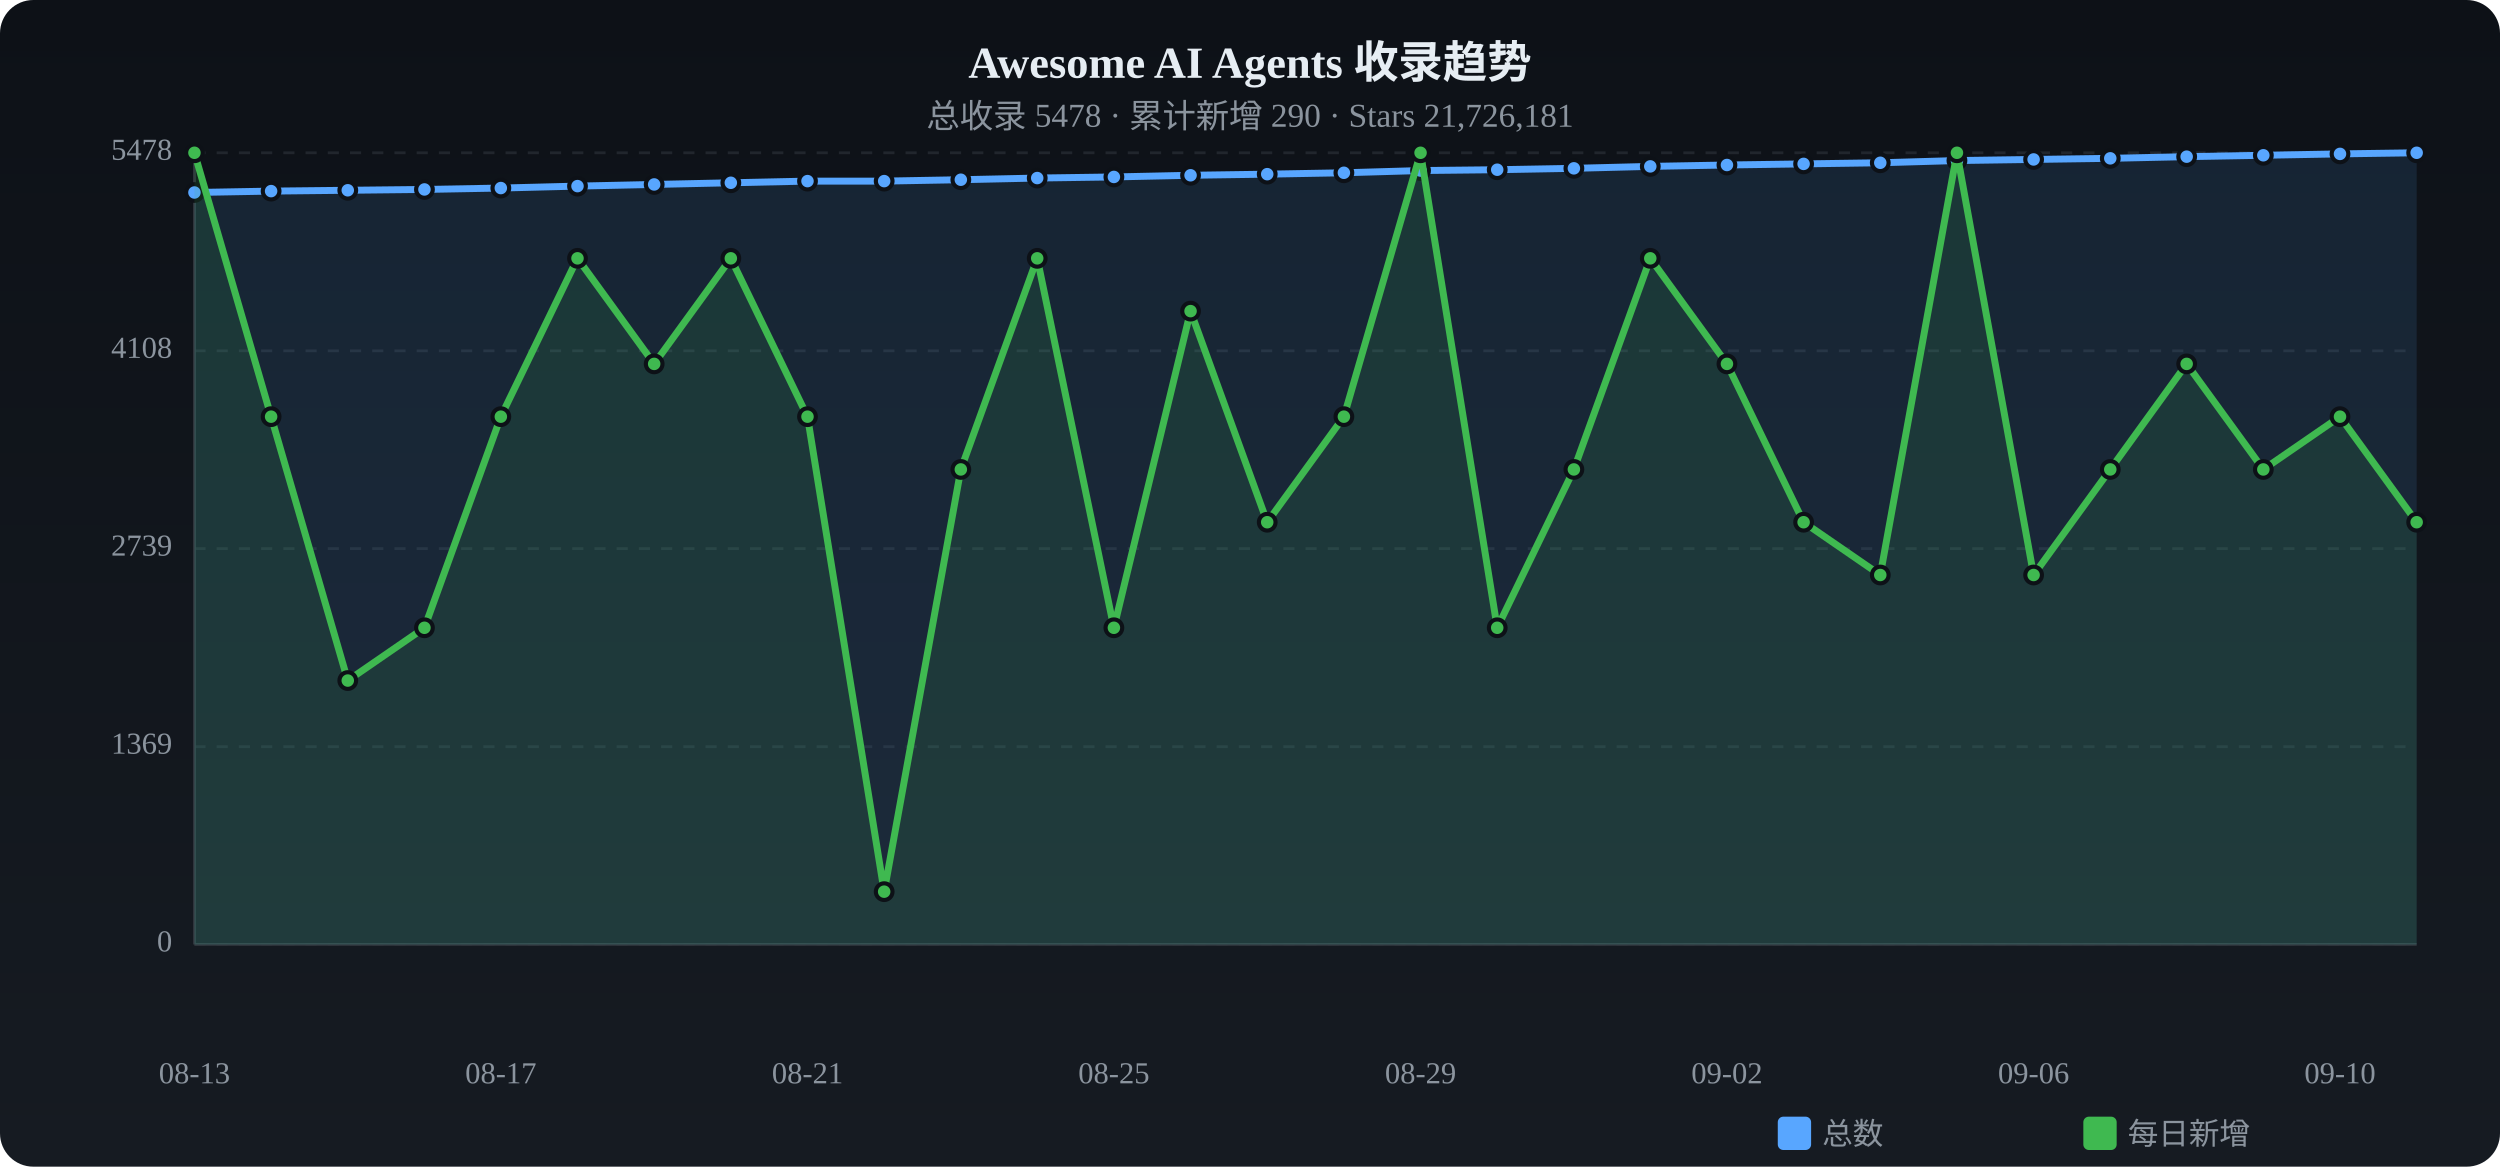
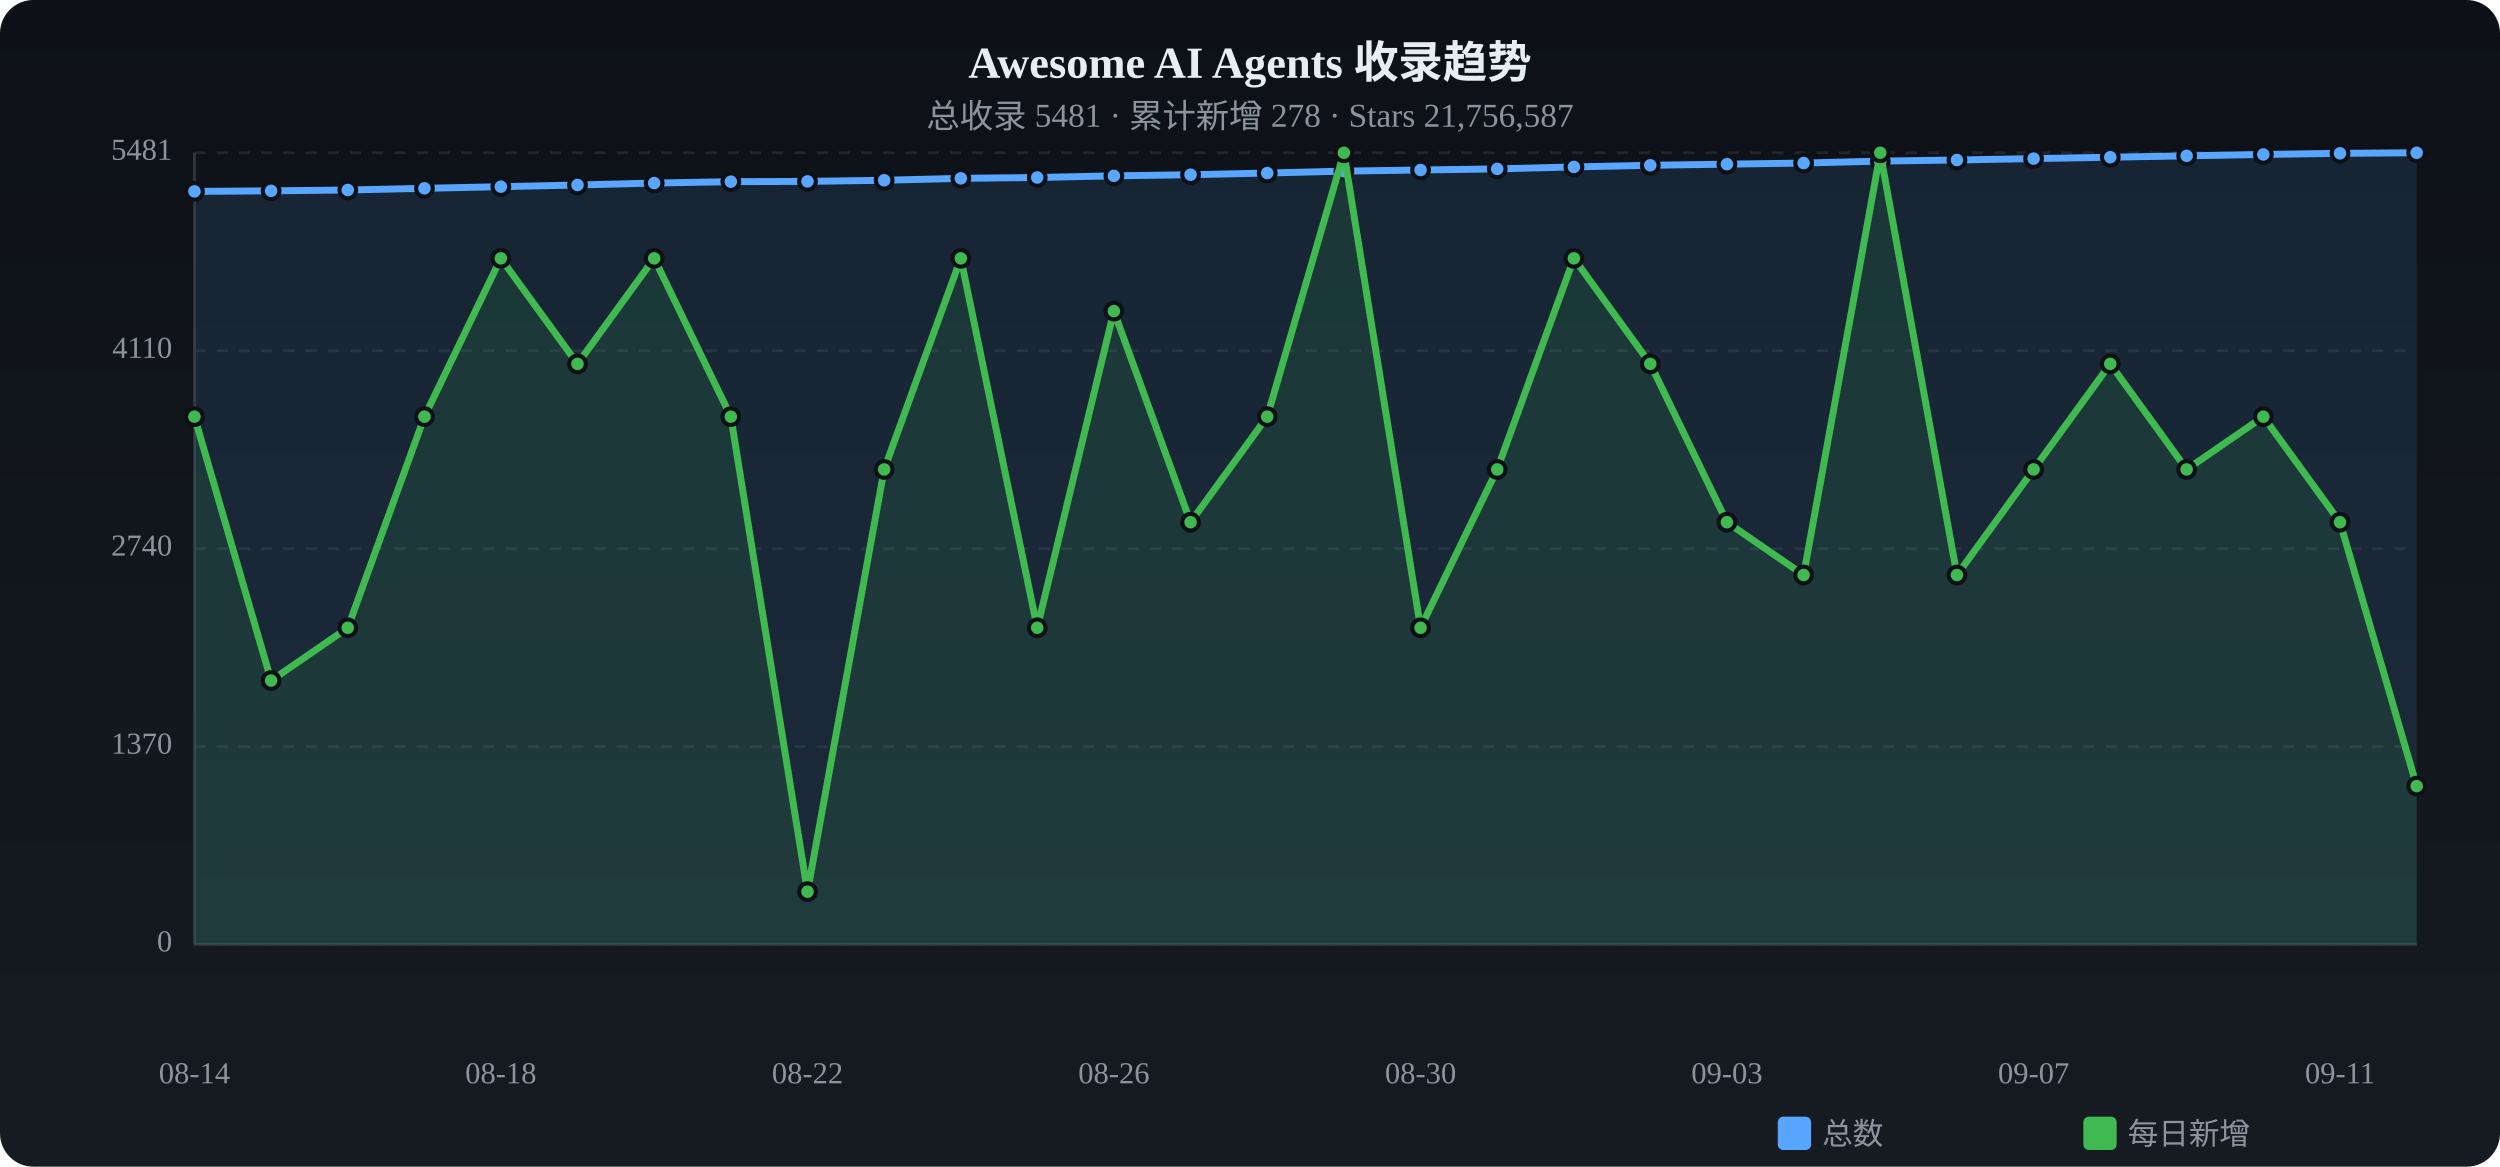
<svg xmlns="http://www.w3.org/2000/svg" viewBox="0 0 900 420" width="900" height="420">
  <defs>
    <linearGradient id="tbg" x1="0%" y1="0%" x2="0%" y2="100%">
      <stop offset="0%" stop-color="#0d1117" />
      <stop offset="100%" stop-color="#161b22" />
    </linearGradient>
  </defs>
  <rect width="900" height="420" rx="12" fill="url(#tbg)" />
  <text x="450.0" y="28" text-anchor="middle" fill="#e6edf3" font-size="16" font-weight="bold">Awesome AI Agents 收录趋势</text>
-   <text x="450.0" y="46" text-anchor="middle" fill="#8b949e" font-size="12">总收录 5478 · 累计新增 290 · Stars 21,726,181</text>
+   <text x="450.0" y="46" text-anchor="middle" fill="#8b949e" font-size="12">总收录 5481 · 累计新增 278 · Stars 21,756,587</text>
  <text x="62" y="340.0" text-anchor="end" fill="#8b949e" font-size="11" dominant-baseline="middle">0</text>
  <line x1="70" y1="340.0" x2="870" y2="340.0" stroke="#21262d" stroke-dasharray="4 4" />
-   <text x="62" y="268.8" text-anchor="end" fill="#8b949e" font-size="11" dominant-baseline="middle">1369</text>
+   <text x="62" y="268.8" text-anchor="end" fill="#8b949e" font-size="11" dominant-baseline="middle">1370</text>
  <line x1="70" y1="268.8" x2="870" y2="268.8" stroke="#21262d" stroke-dasharray="4 4" />
-   <text x="62" y="197.5" text-anchor="end" fill="#8b949e" font-size="11" dominant-baseline="middle">2739</text>
+   <text x="62" y="197.5" text-anchor="end" fill="#8b949e" font-size="11" dominant-baseline="middle">2740</text>
  <line x1="70" y1="197.5" x2="870" y2="197.5" stroke="#21262d" stroke-dasharray="4 4" />
-   <text x="62" y="126.3" text-anchor="end" fill="#8b949e" font-size="11" dominant-baseline="middle">4108</text>
+   <text x="62" y="126.3" text-anchor="end" fill="#8b949e" font-size="11" dominant-baseline="middle">4110</text>
  <line x1="70" y1="126.3" x2="870" y2="126.3" stroke="#21262d" stroke-dasharray="4 4" />
-   <text x="62" y="55.0" text-anchor="end" fill="#8b949e" font-size="11" dominant-baseline="middle">5478</text>
+   <text x="62" y="55.0" text-anchor="end" fill="#8b949e" font-size="11" dominant-baseline="middle">5481</text>
  <line x1="70" y1="55.0" x2="870" y2="55.0" stroke="#21262d" stroke-dasharray="4 4" />
  <line x1="70" y1="55" x2="70" y2="340" stroke="#30363d" />
  <line x1="70" y1="340" x2="870" y2="340" stroke="#30363d" />
-   <path d="M70.0,69.3 L97.6,68.8 L125.2,68.5 L152.8,68.2 L180.3,67.7 L207.9,67.0 L235.5,66.4 L263.1,65.8 L290.7,65.2 L318.3,65.2 L345.9,64.7 L373.4,64.1 L401.0,63.7 L428.6,63.1 L456.2,62.7 L483.8,62.2 L511.4,61.4 L539.0,61.1 L566.6,60.6 L594.1,59.9 L621.7,59.4 L649.3,59.0 L676.9,58.6 L704.5,57.8 L732.1,57.4 L759.7,57.0 L787.2,56.4 L814.8,55.9 L842.4,55.4 L870.0,55.0 L870.0,340 L70.0,340 Z" fill="#58a6ff" opacity="0.12" />
-   <polyline points="70.0,69.3 97.6,68.8 125.2,68.5 152.8,68.2 180.3,67.7 207.9,67.0 235.5,66.4 263.1,65.8 290.7,65.2 318.3,65.2 345.9,64.7 373.4,64.1 401.0,63.7 428.6,63.1 456.2,62.7 483.8,62.2 511.4,61.4 539.0,61.1 566.6,60.6 594.1,59.9 621.7,59.4 649.3,59.0 676.9,58.6 704.5,57.8 732.1,57.4 759.7,57.0 787.2,56.4 814.8,55.9 842.4,55.4 870.0,55.0" fill="none" stroke="#58a6ff" stroke-width="2.5" stroke-linecap="round" stroke-linejoin="round" />
-   <circle cx="70.0" cy="69.3" r="3" fill="#58a6ff" stroke="#0d1117" stroke-width="1.5" />
-   <circle cx="97.6" cy="68.8" r="3" fill="#58a6ff" stroke="#0d1117" stroke-width="1.5" />
-   <circle cx="125.2" cy="68.5" r="3" fill="#58a6ff" stroke="#0d1117" stroke-width="1.5" />
-   <circle cx="152.8" cy="68.2" r="3" fill="#58a6ff" stroke="#0d1117" stroke-width="1.5" />
-   <circle cx="180.3" cy="67.7" r="3" fill="#58a6ff" stroke="#0d1117" stroke-width="1.5" />
-   <circle cx="207.9" cy="67.0" r="3" fill="#58a6ff" stroke="#0d1117" stroke-width="1.5" />
-   <circle cx="235.5" cy="66.4" r="3" fill="#58a6ff" stroke="#0d1117" stroke-width="1.5" />
-   <circle cx="263.1" cy="65.8" r="3" fill="#58a6ff" stroke="#0d1117" stroke-width="1.5" />
-   <circle cx="290.7" cy="65.2" r="3" fill="#58a6ff" stroke="#0d1117" stroke-width="1.5" />
-   <circle cx="318.3" cy="65.2" r="3" fill="#58a6ff" stroke="#0d1117" stroke-width="1.5" />
-   <circle cx="345.9" cy="64.7" r="3" fill="#58a6ff" stroke="#0d1117" stroke-width="1.5" />
-   <circle cx="373.4" cy="64.1" r="3" fill="#58a6ff" stroke="#0d1117" stroke-width="1.5" />
-   <circle cx="401.0" cy="63.7" r="3" fill="#58a6ff" stroke="#0d1117" stroke-width="1.5" />
-   <circle cx="428.6" cy="63.1" r="3" fill="#58a6ff" stroke="#0d1117" stroke-width="1.5" />
-   <circle cx="456.2" cy="62.7" r="3" fill="#58a6ff" stroke="#0d1117" stroke-width="1.5" />
-   <circle cx="483.8" cy="62.2" r="3" fill="#58a6ff" stroke="#0d1117" stroke-width="1.5" />
-   <circle cx="511.4" cy="61.4" r="3" fill="#58a6ff" stroke="#0d1117" stroke-width="1.5" />
-   <circle cx="539.0" cy="61.1" r="3" fill="#58a6ff" stroke="#0d1117" stroke-width="1.5" />
-   <circle cx="566.6" cy="60.6" r="3" fill="#58a6ff" stroke="#0d1117" stroke-width="1.5" />
-   <circle cx="594.1" cy="59.9" r="3" fill="#58a6ff" stroke="#0d1117" stroke-width="1.5" />
-   <circle cx="621.7" cy="59.4" r="3" fill="#58a6ff" stroke="#0d1117" stroke-width="1.5" />
-   <circle cx="649.3" cy="59.0" r="3" fill="#58a6ff" stroke="#0d1117" stroke-width="1.5" />
-   <circle cx="676.9" cy="58.6" r="3" fill="#58a6ff" stroke="#0d1117" stroke-width="1.5" />
-   <circle cx="704.5" cy="57.8" r="3" fill="#58a6ff" stroke="#0d1117" stroke-width="1.5" />
-   <circle cx="732.1" cy="57.4" r="3" fill="#58a6ff" stroke="#0d1117" stroke-width="1.5" />
-   <circle cx="759.7" cy="57.0" r="3" fill="#58a6ff" stroke="#0d1117" stroke-width="1.5" />
-   <circle cx="787.2" cy="56.4" r="3" fill="#58a6ff" stroke="#0d1117" stroke-width="1.5" />
-   <circle cx="814.8" cy="55.9" r="3" fill="#58a6ff" stroke="#0d1117" stroke-width="1.5" />
-   <circle cx="842.4" cy="55.4" r="3" fill="#58a6ff" stroke="#0d1117" stroke-width="1.5" />
+   <path d="M70.0,68.9 L97.6,68.7 L125.2,68.4 L152.8,67.8 L180.3,67.2 L207.9,66.6 L235.5,65.9 L263.1,65.4 L290.7,65.3 L318.3,64.9 L345.9,64.2 L373.4,63.9 L401.0,63.3 L428.6,62.9 L456.2,62.3 L483.8,61.6 L511.4,61.2 L539.0,60.8 L566.6,60.1 L594.1,59.5 L621.7,59.1 L649.3,58.7 L676.9,58.0 L704.5,57.6 L732.1,57.1 L759.7,56.6 L787.2,56.1 L814.8,55.6 L842.4,55.2 L870.0,55.0 L870.0,340 L70.0,340 Z" fill="#58a6ff" opacity="0.12" />
+   <polyline points="70.0,68.9 97.6,68.7 125.2,68.4 152.8,67.8 180.3,67.2 207.9,66.6 235.5,65.9 263.1,65.4 290.7,65.3 318.3,64.9 345.9,64.2 373.4,63.9 401.0,63.3 428.6,62.9 456.2,62.3 483.8,61.6 511.4,61.2 539.0,60.8 566.6,60.1 594.1,59.5 621.7,59.1 649.3,58.7 676.9,58.0 704.5,57.6 732.1,57.1 759.7,56.6 787.2,56.1 814.8,55.6 842.4,55.2 870.0,55.0" fill="none" stroke="#58a6ff" stroke-width="2.5" stroke-linecap="round" stroke-linejoin="round" />
+   <circle cx="70.0" cy="68.9" r="3" fill="#58a6ff" stroke="#0d1117" stroke-width="1.5" />
+   <circle cx="97.6" cy="68.7" r="3" fill="#58a6ff" stroke="#0d1117" stroke-width="1.5" />
+   <circle cx="125.2" cy="68.4" r="3" fill="#58a6ff" stroke="#0d1117" stroke-width="1.5" />
+   <circle cx="152.8" cy="67.8" r="3" fill="#58a6ff" stroke="#0d1117" stroke-width="1.5" />
+   <circle cx="180.3" cy="67.2" r="3" fill="#58a6ff" stroke="#0d1117" stroke-width="1.5" />
+   <circle cx="207.9" cy="66.6" r="3" fill="#58a6ff" stroke="#0d1117" stroke-width="1.5" />
+   <circle cx="235.5" cy="65.9" r="3" fill="#58a6ff" stroke="#0d1117" stroke-width="1.5" />
+   <circle cx="263.1" cy="65.4" r="3" fill="#58a6ff" stroke="#0d1117" stroke-width="1.5" />
+   <circle cx="290.7" cy="65.3" r="3" fill="#58a6ff" stroke="#0d1117" stroke-width="1.5" />
+   <circle cx="318.3" cy="64.9" r="3" fill="#58a6ff" stroke="#0d1117" stroke-width="1.5" />
+   <circle cx="345.9" cy="64.2" r="3" fill="#58a6ff" stroke="#0d1117" stroke-width="1.5" />
+   <circle cx="373.4" cy="63.9" r="3" fill="#58a6ff" stroke="#0d1117" stroke-width="1.5" />
+   <circle cx="401.0" cy="63.3" r="3" fill="#58a6ff" stroke="#0d1117" stroke-width="1.5" />
+   <circle cx="428.6" cy="62.9" r="3" fill="#58a6ff" stroke="#0d1117" stroke-width="1.5" />
+   <circle cx="456.2" cy="62.3" r="3" fill="#58a6ff" stroke="#0d1117" stroke-width="1.5" />
+   <circle cx="483.8" cy="61.6" r="3" fill="#58a6ff" stroke="#0d1117" stroke-width="1.5" />
+   <circle cx="511.4" cy="61.2" r="3" fill="#58a6ff" stroke="#0d1117" stroke-width="1.5" />
+   <circle cx="539.0" cy="60.8" r="3" fill="#58a6ff" stroke="#0d1117" stroke-width="1.5" />
+   <circle cx="566.6" cy="60.1" r="3" fill="#58a6ff" stroke="#0d1117" stroke-width="1.5" />
+   <circle cx="594.1" cy="59.5" r="3" fill="#58a6ff" stroke="#0d1117" stroke-width="1.5" />
+   <circle cx="621.7" cy="59.1" r="3" fill="#58a6ff" stroke="#0d1117" stroke-width="1.5" />
+   <circle cx="649.3" cy="58.7" r="3" fill="#58a6ff" stroke="#0d1117" stroke-width="1.5" />
+   <circle cx="676.9" cy="58.0" r="3" fill="#58a6ff" stroke="#0d1117" stroke-width="1.5" />
+   <circle cx="704.5" cy="57.6" r="3" fill="#58a6ff" stroke="#0d1117" stroke-width="1.5" />
+   <circle cx="732.1" cy="57.1" r="3" fill="#58a6ff" stroke="#0d1117" stroke-width="1.5" />
+   <circle cx="759.7" cy="56.6" r="3" fill="#58a6ff" stroke="#0d1117" stroke-width="1.5" />
+   <circle cx="787.2" cy="56.1" r="3" fill="#58a6ff" stroke="#0d1117" stroke-width="1.5" />
+   <circle cx="814.8" cy="55.6" r="3" fill="#58a6ff" stroke="#0d1117" stroke-width="1.5" />
+   <circle cx="842.4" cy="55.2" r="3" fill="#58a6ff" stroke="#0d1117" stroke-width="1.5" />
  <circle cx="870.0" cy="55.0" r="3" fill="#58a6ff" stroke="#0d1117" stroke-width="1.5" />
-   <path d="M70.0,55.0 L97.6,150.0 L125.2,245.0 L152.8,226.0 L180.3,150.0 L207.9,93.0 L235.5,131.0 L263.1,93.0 L290.7,150.0 L318.3,321.0 L345.9,169.0 L373.4,93.0 L401.0,226.0 L428.6,112.0 L456.2,188.0 L483.8,150.0 L511.4,55.0 L539.0,226.0 L566.6,169.0 L594.1,93.0 L621.7,131.0 L649.3,188.0 L676.9,207.0 L704.5,55.0 L732.1,207.0 L759.7,169.0 L787.2,131.0 L814.8,169.0 L842.4,150.0 L870.0,188.0 L870.0,340 L70.0,340 Z" fill="#3fb950" opacity="0.12" />
-   <polyline points="70.0,55.0 97.6,150.0 125.2,245.0 152.8,226.0 180.3,150.0 207.9,93.0 235.5,131.0 263.1,93.0 290.7,150.0 318.3,321.0 345.9,169.0 373.4,93.0 401.0,226.0 428.6,112.0 456.2,188.0 483.8,150.0 511.4,55.0 539.0,226.0 566.6,169.0 594.1,93.0 621.7,131.0 649.3,188.0 676.9,207.0 704.5,55.0 732.1,207.0 759.7,169.0 787.2,131.0 814.8,169.0 842.4,150.0 870.0,188.0" fill="none" stroke="#3fb950" stroke-width="2.5" stroke-linecap="round" stroke-linejoin="round" />
-   <circle cx="70.0" cy="55.0" r="3" fill="#3fb950" stroke="#0d1117" stroke-width="1.5" />
-   <circle cx="97.6" cy="150.0" r="3" fill="#3fb950" stroke="#0d1117" stroke-width="1.5" />
-   <circle cx="125.2" cy="245.0" r="3" fill="#3fb950" stroke="#0d1117" stroke-width="1.5" />
-   <circle cx="152.8" cy="226.0" r="3" fill="#3fb950" stroke="#0d1117" stroke-width="1.5" />
-   <circle cx="180.3" cy="150.0" r="3" fill="#3fb950" stroke="#0d1117" stroke-width="1.5" />
-   <circle cx="207.9" cy="93.0" r="3" fill="#3fb950" stroke="#0d1117" stroke-width="1.5" />
-   <circle cx="235.5" cy="131.0" r="3" fill="#3fb950" stroke="#0d1117" stroke-width="1.5" />
-   <circle cx="263.1" cy="93.0" r="3" fill="#3fb950" stroke="#0d1117" stroke-width="1.5" />
-   <circle cx="290.7" cy="150.0" r="3" fill="#3fb950" stroke="#0d1117" stroke-width="1.5" />
-   <circle cx="318.3" cy="321.0" r="3" fill="#3fb950" stroke="#0d1117" stroke-width="1.5" />
-   <circle cx="345.9" cy="169.0" r="3" fill="#3fb950" stroke="#0d1117" stroke-width="1.5" />
-   <circle cx="373.4" cy="93.0" r="3" fill="#3fb950" stroke="#0d1117" stroke-width="1.5" />
-   <circle cx="401.0" cy="226.0" r="3" fill="#3fb950" stroke="#0d1117" stroke-width="1.5" />
-   <circle cx="428.6" cy="112.0" r="3" fill="#3fb950" stroke="#0d1117" stroke-width="1.5" />
-   <circle cx="456.2" cy="188.0" r="3" fill="#3fb950" stroke="#0d1117" stroke-width="1.5" />
-   <circle cx="483.8" cy="150.0" r="3" fill="#3fb950" stroke="#0d1117" stroke-width="1.5" />
-   <circle cx="511.4" cy="55.0" r="3" fill="#3fb950" stroke="#0d1117" stroke-width="1.5" />
-   <circle cx="539.0" cy="226.0" r="3" fill="#3fb950" stroke="#0d1117" stroke-width="1.5" />
-   <circle cx="566.6" cy="169.0" r="3" fill="#3fb950" stroke="#0d1117" stroke-width="1.5" />
-   <circle cx="594.1" cy="93.0" r="3" fill="#3fb950" stroke="#0d1117" stroke-width="1.5" />
-   <circle cx="621.7" cy="131.0" r="3" fill="#3fb950" stroke="#0d1117" stroke-width="1.5" />
-   <circle cx="649.3" cy="188.0" r="3" fill="#3fb950" stroke="#0d1117" stroke-width="1.5" />
-   <circle cx="676.9" cy="207.0" r="3" fill="#3fb950" stroke="#0d1117" stroke-width="1.5" />
-   <circle cx="704.5" cy="55.0" r="3" fill="#3fb950" stroke="#0d1117" stroke-width="1.5" />
-   <circle cx="732.1" cy="207.0" r="3" fill="#3fb950" stroke="#0d1117" stroke-width="1.5" />
-   <circle cx="759.7" cy="169.0" r="3" fill="#3fb950" stroke="#0d1117" stroke-width="1.5" />
-   <circle cx="787.2" cy="131.0" r="3" fill="#3fb950" stroke="#0d1117" stroke-width="1.5" />
-   <circle cx="814.8" cy="169.0" r="3" fill="#3fb950" stroke="#0d1117" stroke-width="1.5" />
-   <circle cx="842.4" cy="150.0" r="3" fill="#3fb950" stroke="#0d1117" stroke-width="1.5" />
-   <circle cx="870.0" cy="188.0" r="3" fill="#3fb950" stroke="#0d1117" stroke-width="1.5" />
-   <text x="70.0" y="390" text-anchor="middle" fill="#8b949e" font-size="11">08-13</text>
-   <text x="180.3" y="390" text-anchor="middle" fill="#8b949e" font-size="11">08-17</text>
-   <text x="290.7" y="390" text-anchor="middle" fill="#8b949e" font-size="11">08-21</text>
-   <text x="401.0" y="390" text-anchor="middle" fill="#8b949e" font-size="11">08-25</text>
-   <text x="511.4" y="390" text-anchor="middle" fill="#8b949e" font-size="11">08-29</text>
-   <text x="621.7" y="390" text-anchor="middle" fill="#8b949e" font-size="11">09-02</text>
-   <text x="732.1" y="390" text-anchor="middle" fill="#8b949e" font-size="11">09-06</text>
-   <text x="842.4" y="390" text-anchor="middle" fill="#8b949e" font-size="11">09-10</text>
+   <path d="M70.0,150.0 L97.6,245.0 L125.2,226.0 L152.8,150.0 L180.3,93.0 L207.9,131.0 L235.5,93.0 L263.1,150.0 L290.7,321.0 L318.3,169.0 L345.9,93.0 L373.4,226.0 L401.0,112.0 L428.6,188.0 L456.2,150.0 L483.8,55.0 L511.4,226.0 L539.0,169.0 L566.6,93.0 L594.1,131.0 L621.7,188.0 L649.3,207.0 L676.9,55.0 L704.5,207.0 L732.1,169.0 L759.7,131.0 L787.2,169.0 L814.8,150.0 L842.4,188.0 L870.0,283.0 L870.0,340 L70.0,340 Z" fill="#3fb950" opacity="0.12" />
+   <polyline points="70.0,150.0 97.6,245.0 125.2,226.0 152.8,150.0 180.3,93.0 207.9,131.0 235.5,93.0 263.1,150.0 290.7,321.0 318.3,169.0 345.9,93.0 373.4,226.0 401.0,112.0 428.6,188.0 456.2,150.0 483.8,55.0 511.4,226.0 539.0,169.0 566.6,93.0 594.1,131.0 621.7,188.0 649.3,207.0 676.9,55.0 704.5,207.0 732.1,169.0 759.7,131.0 787.2,169.0 814.8,150.0 842.4,188.0 870.0,283.0" fill="none" stroke="#3fb950" stroke-width="2.5" stroke-linecap="round" stroke-linejoin="round" />
+   <circle cx="70.0" cy="150.0" r="3" fill="#3fb950" stroke="#0d1117" stroke-width="1.5" />
+   <circle cx="97.6" cy="245.0" r="3" fill="#3fb950" stroke="#0d1117" stroke-width="1.5" />
+   <circle cx="125.2" cy="226.0" r="3" fill="#3fb950" stroke="#0d1117" stroke-width="1.5" />
+   <circle cx="152.8" cy="150.0" r="3" fill="#3fb950" stroke="#0d1117" stroke-width="1.5" />
+   <circle cx="180.3" cy="93.0" r="3" fill="#3fb950" stroke="#0d1117" stroke-width="1.5" />
+   <circle cx="207.9" cy="131.0" r="3" fill="#3fb950" stroke="#0d1117" stroke-width="1.5" />
+   <circle cx="235.5" cy="93.0" r="3" fill="#3fb950" stroke="#0d1117" stroke-width="1.5" />
+   <circle cx="263.1" cy="150.0" r="3" fill="#3fb950" stroke="#0d1117" stroke-width="1.5" />
+   <circle cx="290.7" cy="321.0" r="3" fill="#3fb950" stroke="#0d1117" stroke-width="1.5" />
+   <circle cx="318.3" cy="169.0" r="3" fill="#3fb950" stroke="#0d1117" stroke-width="1.5" />
+   <circle cx="345.9" cy="93.0" r="3" fill="#3fb950" stroke="#0d1117" stroke-width="1.5" />
+   <circle cx="373.4" cy="226.0" r="3" fill="#3fb950" stroke="#0d1117" stroke-width="1.5" />
+   <circle cx="401.0" cy="112.0" r="3" fill="#3fb950" stroke="#0d1117" stroke-width="1.5" />
+   <circle cx="428.6" cy="188.0" r="3" fill="#3fb950" stroke="#0d1117" stroke-width="1.5" />
+   <circle cx="456.2" cy="150.0" r="3" fill="#3fb950" stroke="#0d1117" stroke-width="1.5" />
+   <circle cx="483.8" cy="55.0" r="3" fill="#3fb950" stroke="#0d1117" stroke-width="1.5" />
+   <circle cx="511.4" cy="226.0" r="3" fill="#3fb950" stroke="#0d1117" stroke-width="1.5" />
+   <circle cx="539.0" cy="169.0" r="3" fill="#3fb950" stroke="#0d1117" stroke-width="1.5" />
+   <circle cx="566.6" cy="93.0" r="3" fill="#3fb950" stroke="#0d1117" stroke-width="1.5" />
+   <circle cx="594.1" cy="131.0" r="3" fill="#3fb950" stroke="#0d1117" stroke-width="1.5" />
+   <circle cx="621.7" cy="188.0" r="3" fill="#3fb950" stroke="#0d1117" stroke-width="1.5" />
+   <circle cx="649.3" cy="207.0" r="3" fill="#3fb950" stroke="#0d1117" stroke-width="1.5" />
+   <circle cx="676.9" cy="55.0" r="3" fill="#3fb950" stroke="#0d1117" stroke-width="1.5" />
+   <circle cx="704.5" cy="207.0" r="3" fill="#3fb950" stroke="#0d1117" stroke-width="1.5" />
+   <circle cx="732.1" cy="169.0" r="3" fill="#3fb950" stroke="#0d1117" stroke-width="1.5" />
+   <circle cx="759.7" cy="131.0" r="3" fill="#3fb950" stroke="#0d1117" stroke-width="1.5" />
+   <circle cx="787.2" cy="169.0" r="3" fill="#3fb950" stroke="#0d1117" stroke-width="1.5" />
+   <circle cx="814.8" cy="150.0" r="3" fill="#3fb950" stroke="#0d1117" stroke-width="1.5" />
+   <circle cx="842.4" cy="188.0" r="3" fill="#3fb950" stroke="#0d1117" stroke-width="1.5" />
+   <circle cx="870.0" cy="283.0" r="3" fill="#3fb950" stroke="#0d1117" stroke-width="1.5" />
+   <text x="70.0" y="390" text-anchor="middle" fill="#8b949e" font-size="11">08-14</text>
+   <text x="180.3" y="390" text-anchor="middle" fill="#8b949e" font-size="11">08-18</text>
+   <text x="290.7" y="390" text-anchor="middle" fill="#8b949e" font-size="11">08-22</text>
+   <text x="401.0" y="390" text-anchor="middle" fill="#8b949e" font-size="11">08-26</text>
+   <text x="511.4" y="390" text-anchor="middle" fill="#8b949e" font-size="11">08-30</text>
+   <text x="621.7" y="390" text-anchor="middle" fill="#8b949e" font-size="11">09-03</text>
+   <text x="732.1" y="390" text-anchor="middle" fill="#8b949e" font-size="11">09-07</text>
+   <text x="842.4" y="390" text-anchor="middle" fill="#8b949e" font-size="11">09-11</text>
  <rect x="640" y="402" width="12" height="12" rx="2" fill="#58a6ff" />
  <text x="656" y="412" fill="#8b949e" font-size="11">总数</text>
  <rect x="750" y="402" width="12" height="12" rx="2" fill="#3fb950" />
  <text x="766" y="412" fill="#8b949e" font-size="11">每日新增</text>
</svg>
